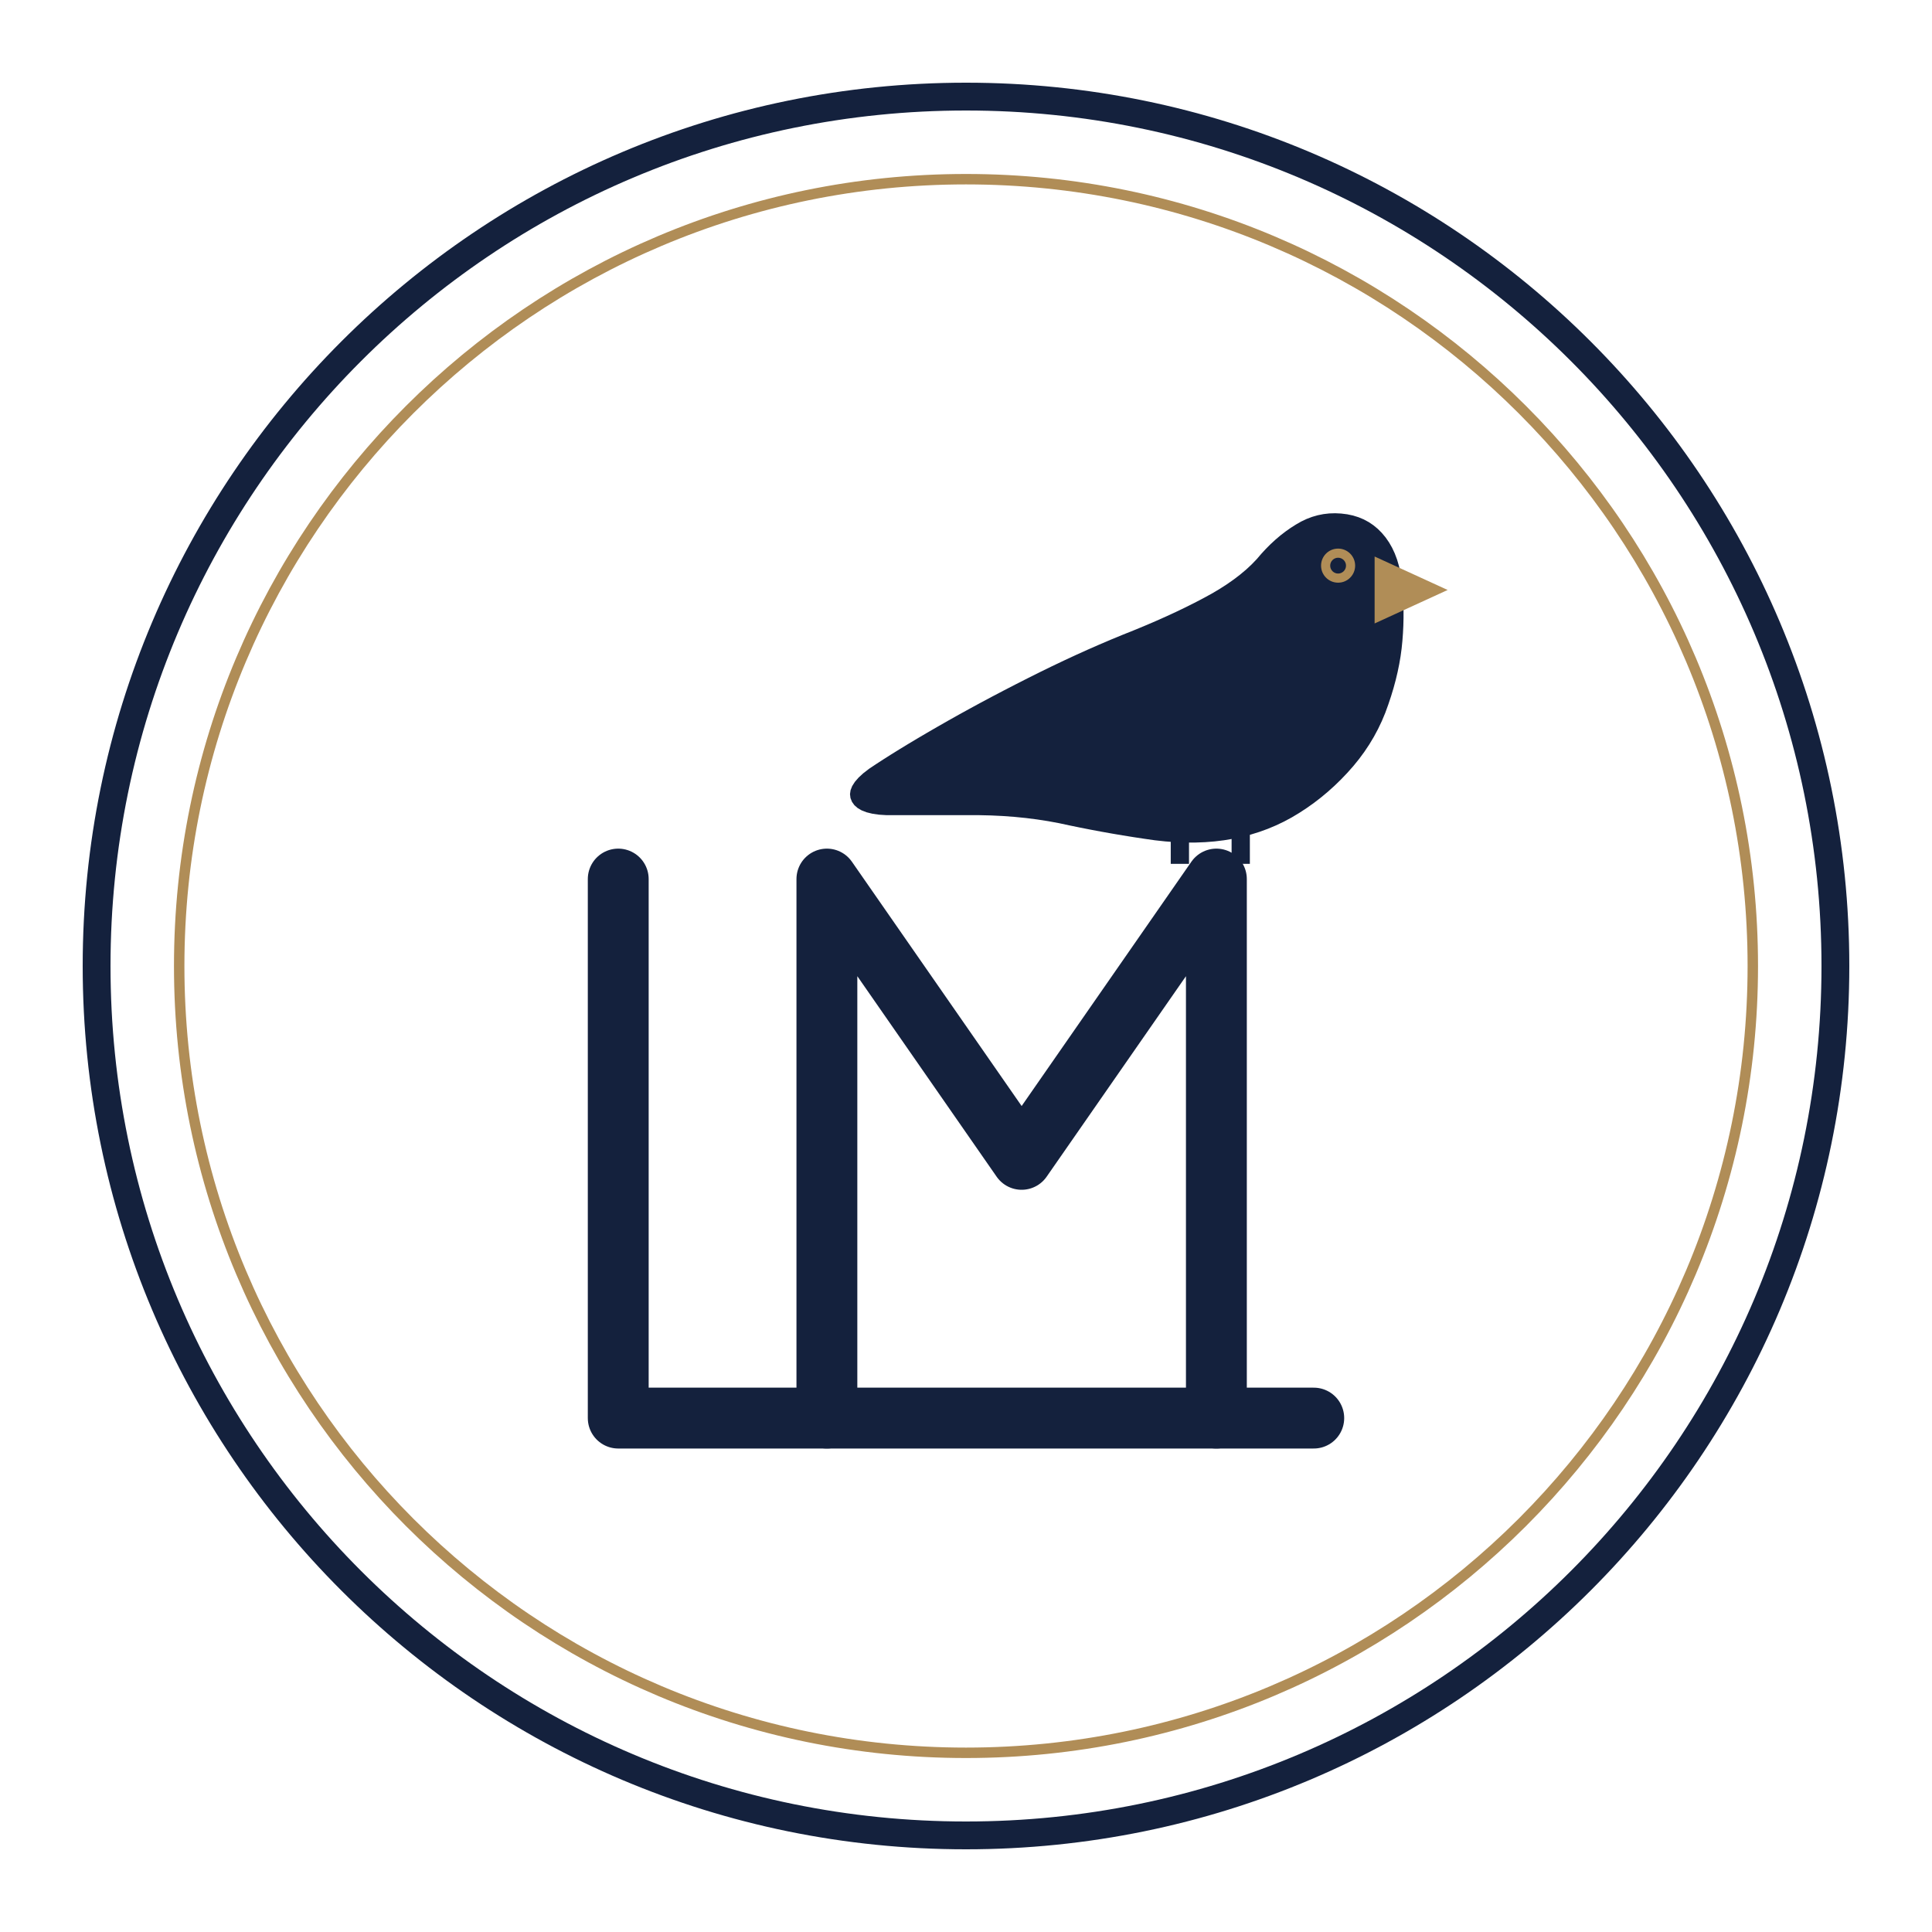
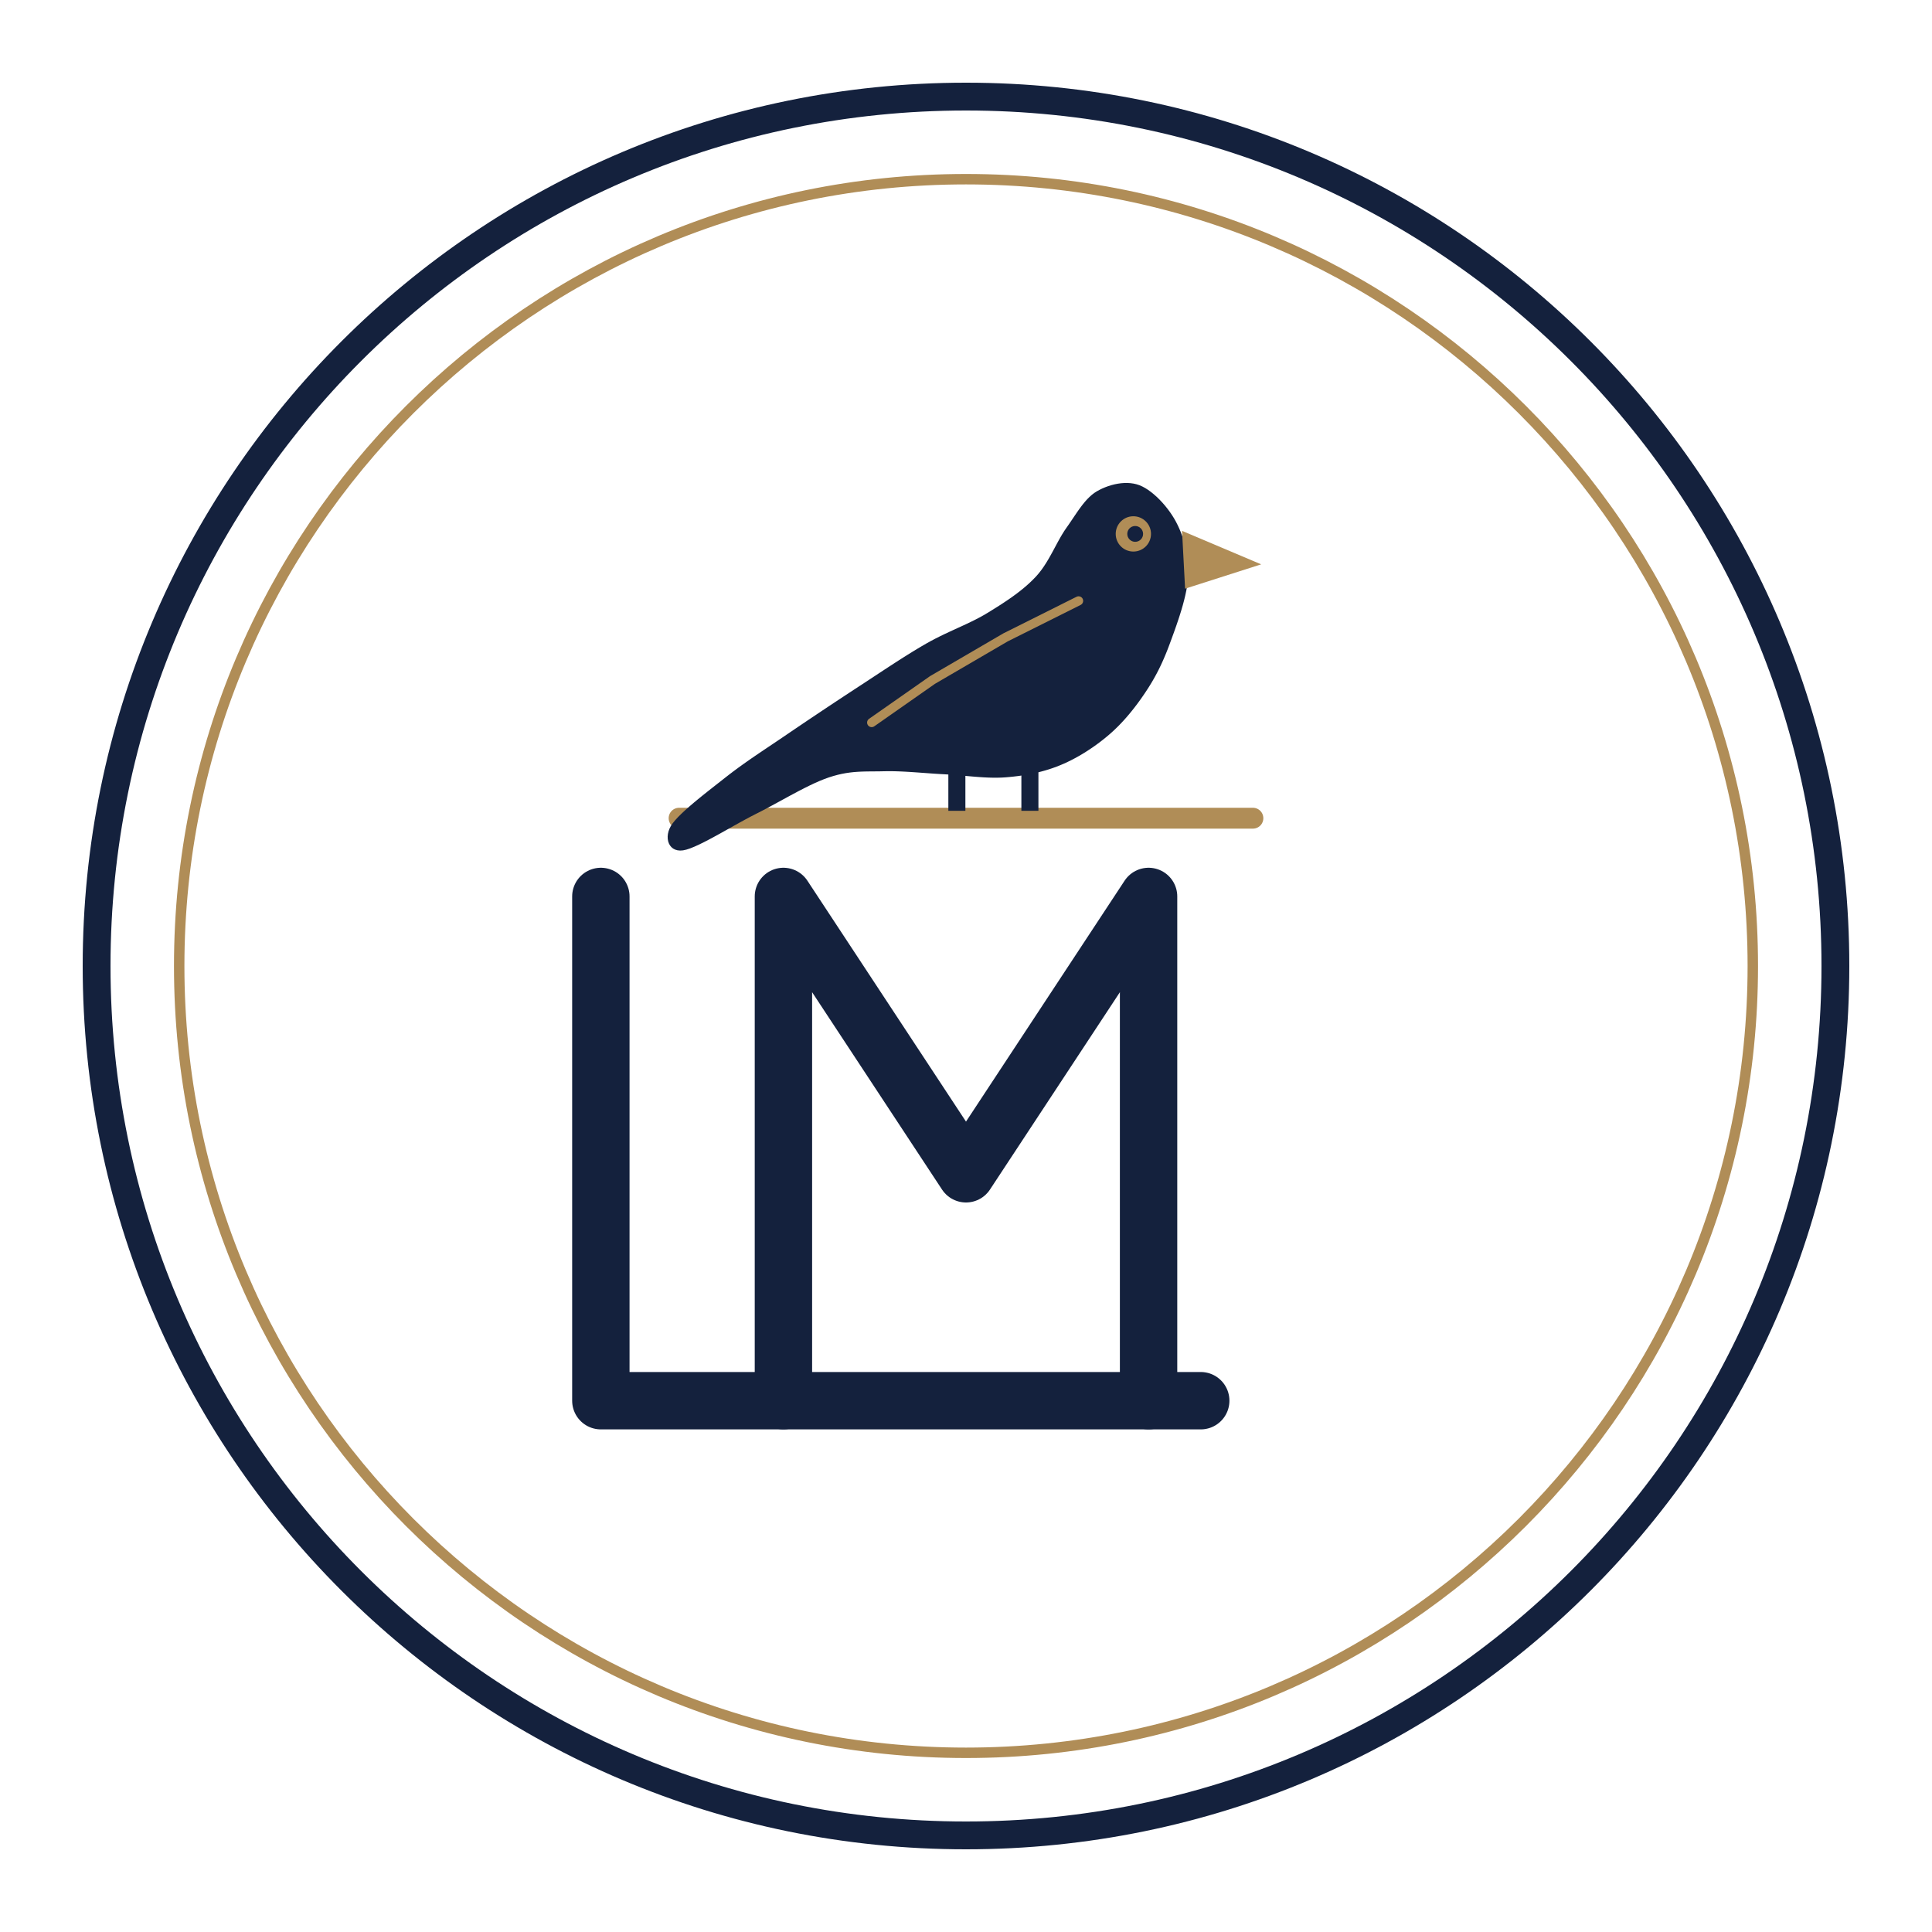
<svg xmlns="http://www.w3.org/2000/svg" viewBox="0 0 300 300" width="300" height="300">
  <circle cx="150.000" cy="150.000" r="135.000" fill="none" stroke="#14213d" stroke-width="4.320" />
  <circle cx="150.000" cy="150.000" r="122.175" fill="none" stroke="#b08d57" stroke-width="1.620" />
-   <polyline points="96.000,136.500 96.000,220.200 204.000,220.200" fill="none" stroke="#14213d" stroke-width="9.450" stroke-linejoin="round" stroke-linecap="round" />
-   <polyline points="128.400,220.200 128.400,136.500 158.640,180.024 188.880,136.500 188.880,220.200" fill="none" stroke="#14213d" stroke-width="9.450" stroke-linejoin="round" stroke-linecap="round" />
-   <polygon points="215.163,83.462 214.572,82.753 213.937,82.118 213.258,81.557 212.535,81.070 211.767,80.656 210.955,80.317 210.098,80.051 209.197,79.859 208.252,79.741 207.322,79.697 206.407,79.726 205.506,79.830 204.620,80.007 203.749,80.258 202.893,80.583 202.051,80.981 201.224,81.454 200.412,81.971 199.615,82.532 198.832,83.137 198.064,83.787 197.311,84.481 196.573,85.219 195.849,86.002 195.141,86.828 194.358,87.641 193.502,88.438 192.571,89.220 191.567,89.988 190.489,90.741 189.338,91.480 188.112,92.203 186.813,92.912 185.454,93.621 184.037,94.329 182.560,95.038 181.025,95.747 179.430,96.456 177.776,97.164 176.063,97.873 174.292,98.582 172.505,99.320 170.704,100.088 168.887,100.885 167.056,101.712 165.211,102.569 163.350,103.455 161.475,104.370 159.585,105.315 157.725,106.260 155.894,107.205 154.092,108.150 152.320,109.095 150.578,110.040 148.865,110.985 147.182,111.930 145.528,112.875 143.948,113.790 142.442,114.676 141.010,115.533 139.651,116.360 138.367,117.157 137.156,117.925 136.019,118.663 134.956,119.372 134.055,120.066 133.317,120.745 132.741,121.410 132.328,122.059 132.077,122.694 131.988,123.314 132.062,123.920 132.298,124.510 132.667,125.027 133.169,125.470 133.804,125.839 134.572,126.135 135.473,126.356 136.506,126.504 137.673,126.578 138.972,126.578 140.345,126.578 141.792,126.578 143.313,126.578 144.908,126.578 146.576,126.578 148.319,126.578 150.135,126.578 152.025,126.578 153.885,126.622 155.716,126.710 157.518,126.843 159.290,127.020 161.032,127.242 162.745,127.508 164.428,127.818 166.082,128.172 167.736,128.512 169.389,128.837 171.043,129.147 172.697,129.442 174.351,129.723 176.004,129.988 177.658,130.239 179.312,130.476 180.936,130.653 182.531,130.771 184.096,130.830 185.632,130.830 187.138,130.771 188.614,130.653 190.061,130.476 191.479,130.239 192.867,129.944 194.225,129.590 195.554,129.176 196.853,128.704 198.123,128.172 199.364,127.582 200.574,126.932 201.756,126.223 202.907,125.470 204.030,124.673 205.122,123.831 206.185,122.945 207.219,122.015 208.223,121.040 209.197,120.022 210.142,118.958 211.028,117.866 211.855,116.744 212.623,115.592 213.332,114.411 213.982,113.200 214.572,111.960 215.104,110.690 215.576,109.390 216.004,108.106 216.388,106.836 216.728,105.581 217.023,104.340 217.274,103.115 217.481,101.904 217.643,100.708 217.762,99.527 217.850,98.346 217.909,97.164 217.939,95.983 217.939,94.802 217.909,93.621 217.850,92.439 217.762,91.258 217.643,90.077 217.466,88.955 217.230,87.892 216.935,86.887 216.580,85.942 216.167,85.057 215.694,84.230" fill="#14213d" />
-   <polygon points="224.790,91.612 213.450,86.415 213.450,96.810" fill="#b08d57" />
-   <circle cx="207.780" cy="87.832" r="2.646" fill="#b08d57" />
-   <circle cx="207.780" cy="87.832" r="1.228" fill="#14213d" />
-   <line x1="183.210" y1="127.522" x2="183.210" y2="134.137" stroke="#14213d" stroke-width="2.835" />
-   <line x1="192.660" y1="127.522" x2="192.660" y2="134.137" stroke="#14213d" stroke-width="2.835" />
+   <polyline points="93.300,139.200 93.300,217.500 186.450,217.500" fill="none" stroke="#14213d" stroke-width="8.910" stroke-linejoin="round" stroke-linecap="round" />
+   <polyline points="121.650,217.500 121.650,139.200 150.000,182.265 178.350,139.200 178.350,217.500" fill="none" stroke="#14213d" stroke-width="8.910" stroke-linejoin="round" stroke-linecap="round" />
+   <polyline points="105.450,127.050 194.550,127.050" fill="none" stroke="#b08d57" stroke-width="3.240" stroke-linejoin="round" stroke-linecap="round" />
+   <line x1="148.582" y1="117.870" x2="148.582" y2="125.902" stroke="#14213d" stroke-width="2.646" />
+   <line x1="159.922" y1="117.870" x2="159.922" y2="125.902" stroke="#14213d" stroke-width="2.646" />
+   <polygon points="184.492,89.520 184.512,88.848 184.504,88.181 184.468,87.521 184.407,86.870 184.321,86.227 184.211,85.594 184.079,84.972 183.925,84.362 183.750,83.766 183.556,83.183 183.343,82.616 183.112,82.065 182.865,81.531 182.602,81.015 182.316,80.507 181.999,79.998 181.655,79.493 181.286,78.996 180.895,78.510 180.487,78.039 180.063,77.589 179.627,77.163 179.182,76.766 178.732,76.400 178.278,76.071 177.825,75.783 177.376,75.540 176.933,75.345 176.485,75.198 176.021,75.092 175.543,75.025 175.056,74.995 174.562,75.001 174.064,75.039 173.566,75.109 173.070,75.207 172.579,75.333 172.097,75.483 171.627,75.656 171.172,75.849 170.734,76.061 170.317,76.290 169.922,76.545 169.543,76.836 169.180,77.158 168.830,77.511 168.491,77.889 168.160,78.290 167.837,78.712 167.518,79.150 167.203,79.602 166.887,80.064 166.571,80.535 166.251,81.009 165.926,81.486 165.593,81.960 165.262,82.446 164.942,82.957 164.631,83.489 164.325,84.037 164.021,84.598 163.716,85.167 163.407,85.740 163.091,86.313 162.764,86.882 162.424,87.443 162.068,87.991 161.691,88.523 161.292,89.034 160.867,89.520 160.419,89.985 159.953,90.437 159.469,90.877 158.969,91.305 158.454,91.723 157.925,92.132 157.383,92.532 156.829,92.925 156.263,93.312 155.688,93.694 155.104,94.072 154.511,94.446 153.912,94.819 153.308,95.190 152.693,95.552 152.065,95.898 151.425,96.231 150.773,96.554 150.111,96.870 149.439,97.182 148.760,97.493 148.073,97.807 147.380,98.127 146.681,98.455 145.979,98.795 145.274,99.149 144.566,99.522 143.857,99.915 143.146,100.327 142.430,100.753 141.710,101.190 140.984,101.640 140.253,102.099 139.518,102.568 138.778,103.045 138.033,103.530 137.283,104.020 136.529,104.516 135.770,105.016 135.005,105.519 134.236,106.024 133.462,106.530 132.677,107.043 131.876,107.569 131.061,108.105 130.236,108.649 129.405,109.199 128.569,109.753 127.733,110.310 126.900,110.867 126.072,111.421 125.252,111.971 124.445,112.515 123.652,113.051 122.877,113.577 122.123,114.090 121.387,114.589 120.665,115.076 119.955,115.553 119.257,116.021 118.569,116.483 117.891,116.942 117.220,117.397 116.557,117.853 115.900,118.312 115.249,118.774 114.601,119.242 113.956,119.719 113.314,120.206 112.672,120.705 112.011,121.225 111.317,121.768 110.600,122.331 109.871,122.906 109.139,123.490 108.416,124.077 107.711,124.662 107.036,125.240 106.399,125.805 105.812,126.353 105.285,126.878 104.829,127.375 104.453,127.839 104.167,128.265 103.960,128.674 103.809,129.086 103.714,129.495 103.674,129.896 103.688,130.281 103.754,130.645 103.872,130.982 104.041,131.285 104.259,131.547 104.526,131.764 104.840,131.928 105.201,132.034 105.607,132.075 106.057,132.045 106.576,131.931 107.182,131.731 107.862,131.455 108.609,131.114 109.410,130.717 110.256,130.276 111.137,129.801 112.042,129.301 112.960,128.787 113.882,128.271 114.797,127.760 115.695,127.268 116.565,126.802 117.397,126.375 118.214,125.959 119.042,125.524 119.879,125.075 120.720,124.617 121.564,124.156 122.406,123.697 123.245,123.245 124.076,122.804 124.897,122.381 125.704,121.981 126.495,121.607 127.266,121.267 128.015,120.964 128.737,120.705 129.430,120.489 130.093,120.310 130.730,120.164 131.347,120.049 131.945,119.961 132.531,119.895 133.108,119.849 133.680,119.818 134.251,119.799 134.826,119.789 135.409,119.784 136.003,119.779 136.613,119.773 137.243,119.760 137.888,119.750 138.543,119.753 139.205,119.767 139.874,119.792 140.548,119.824 141.226,119.863 141.908,119.908 142.593,119.956 143.279,120.006 143.965,120.056 144.650,120.106 145.334,120.153 146.015,120.195 146.692,120.232 147.370,120.272 148.051,120.321 148.735,120.376 149.420,120.436 150.106,120.498 150.792,120.559 151.477,120.616 152.159,120.668 152.837,120.711 153.511,120.742 154.180,120.760 154.842,120.761 155.497,120.744 156.142,120.705 156.781,120.649 157.415,120.584 158.045,120.507 158.669,120.420 159.288,120.321 159.903,120.209 160.513,120.085 161.118,119.947 161.718,119.796 162.314,119.631 162.905,119.450 163.490,119.254 164.071,119.043 164.647,118.815 165.221,118.569 165.794,118.305 166.364,118.024 166.931,117.727 167.495,117.414 168.053,117.088 168.605,116.748 169.149,116.396 169.686,116.033 170.213,115.660 170.730,115.279 171.235,114.889 171.728,114.492 172.207,114.090 172.675,113.678 173.133,113.252 173.582,112.815 174.020,112.365 174.449,111.906 174.869,111.437 175.279,110.960 175.679,110.475 176.069,109.985 176.450,109.489 176.822,108.989 177.183,108.486 177.535,107.981 177.877,107.475 178.208,106.971 178.525,106.469 178.830,105.969 179.123,105.467 179.406,104.961 179.679,104.450 179.945,103.931 180.203,103.403 180.455,102.863 180.701,102.309 180.944,101.740 181.184,101.152 181.421,100.545 181.657,99.915 181.900,99.255 182.153,98.562 182.413,97.841 182.674,97.097 182.933,96.334 183.187,95.559 183.429,94.777 183.658,93.992 183.867,93.209 184.054,92.435 184.215,91.674 184.344,90.931 184.438,90.211" fill="#14213d" />
+   <polygon points="183.547,82.432 195.832,87.630 184.020,91.410" fill="#b08d57" />
+   <circle cx="175.987" cy="82.905" r="2.740" fill="#b08d57" />
+   <circle cx="176.271" cy="82.905" r="1.228" fill="#14213d" />
+   <polyline points="167.482,93.300 156.142,98.970 144.802,105.585 135.352,112.200" fill="none" stroke="#b08d57" stroke-width="1.417" stroke-linejoin="round" stroke-linecap="round" />
</svg>
